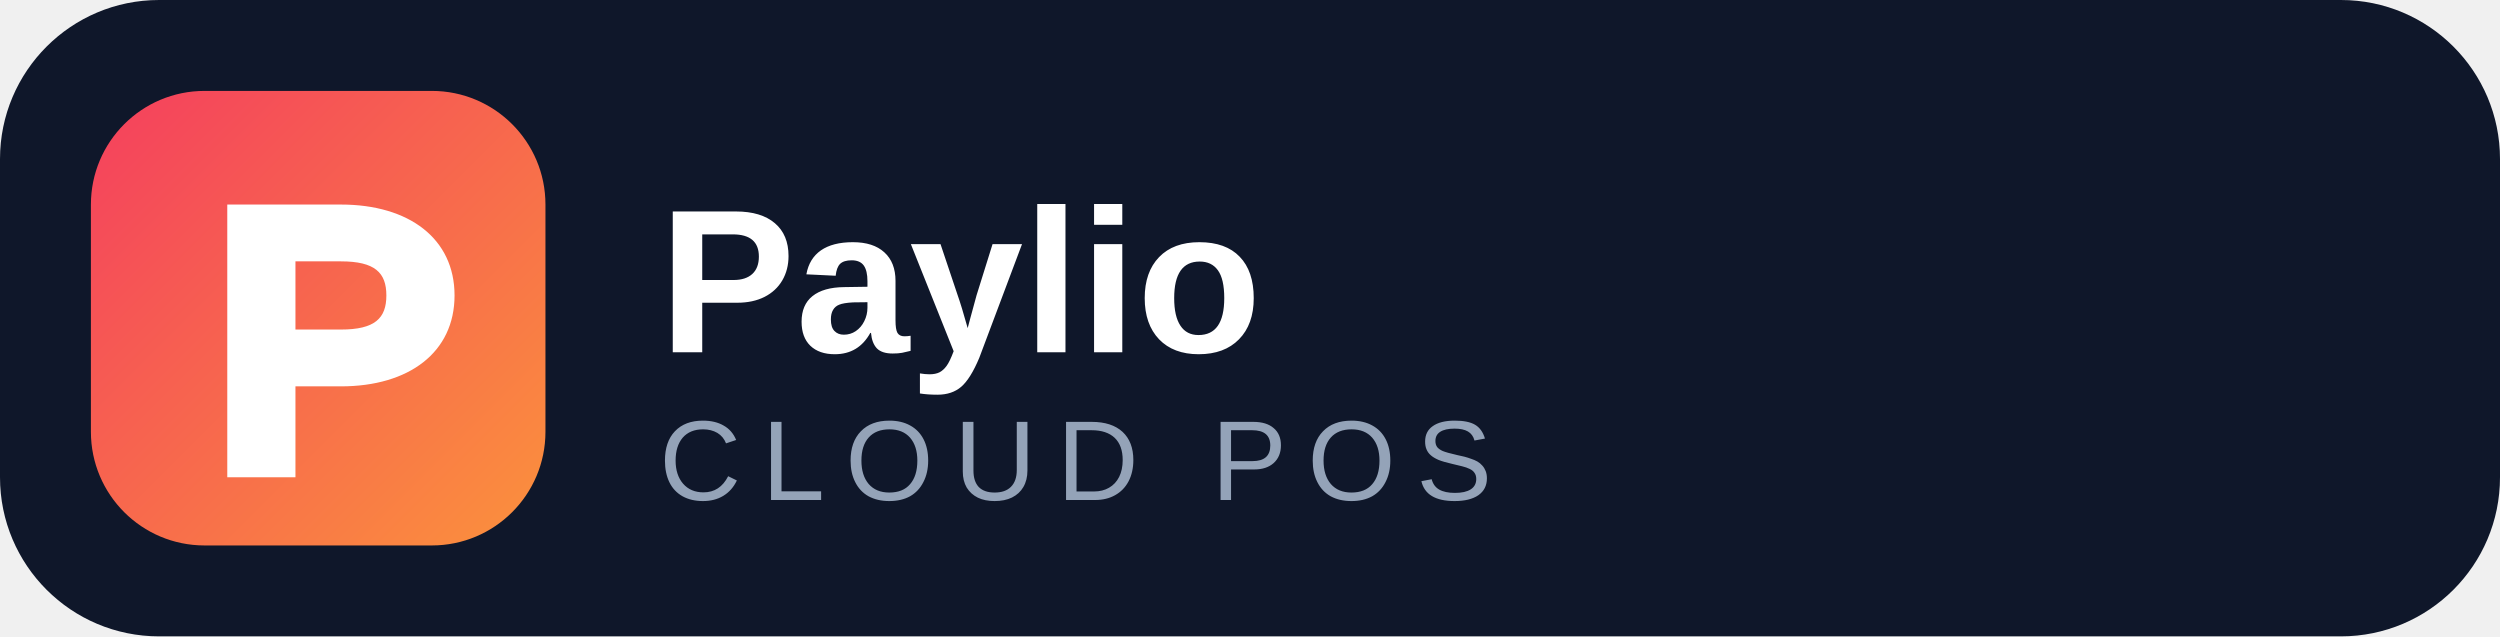
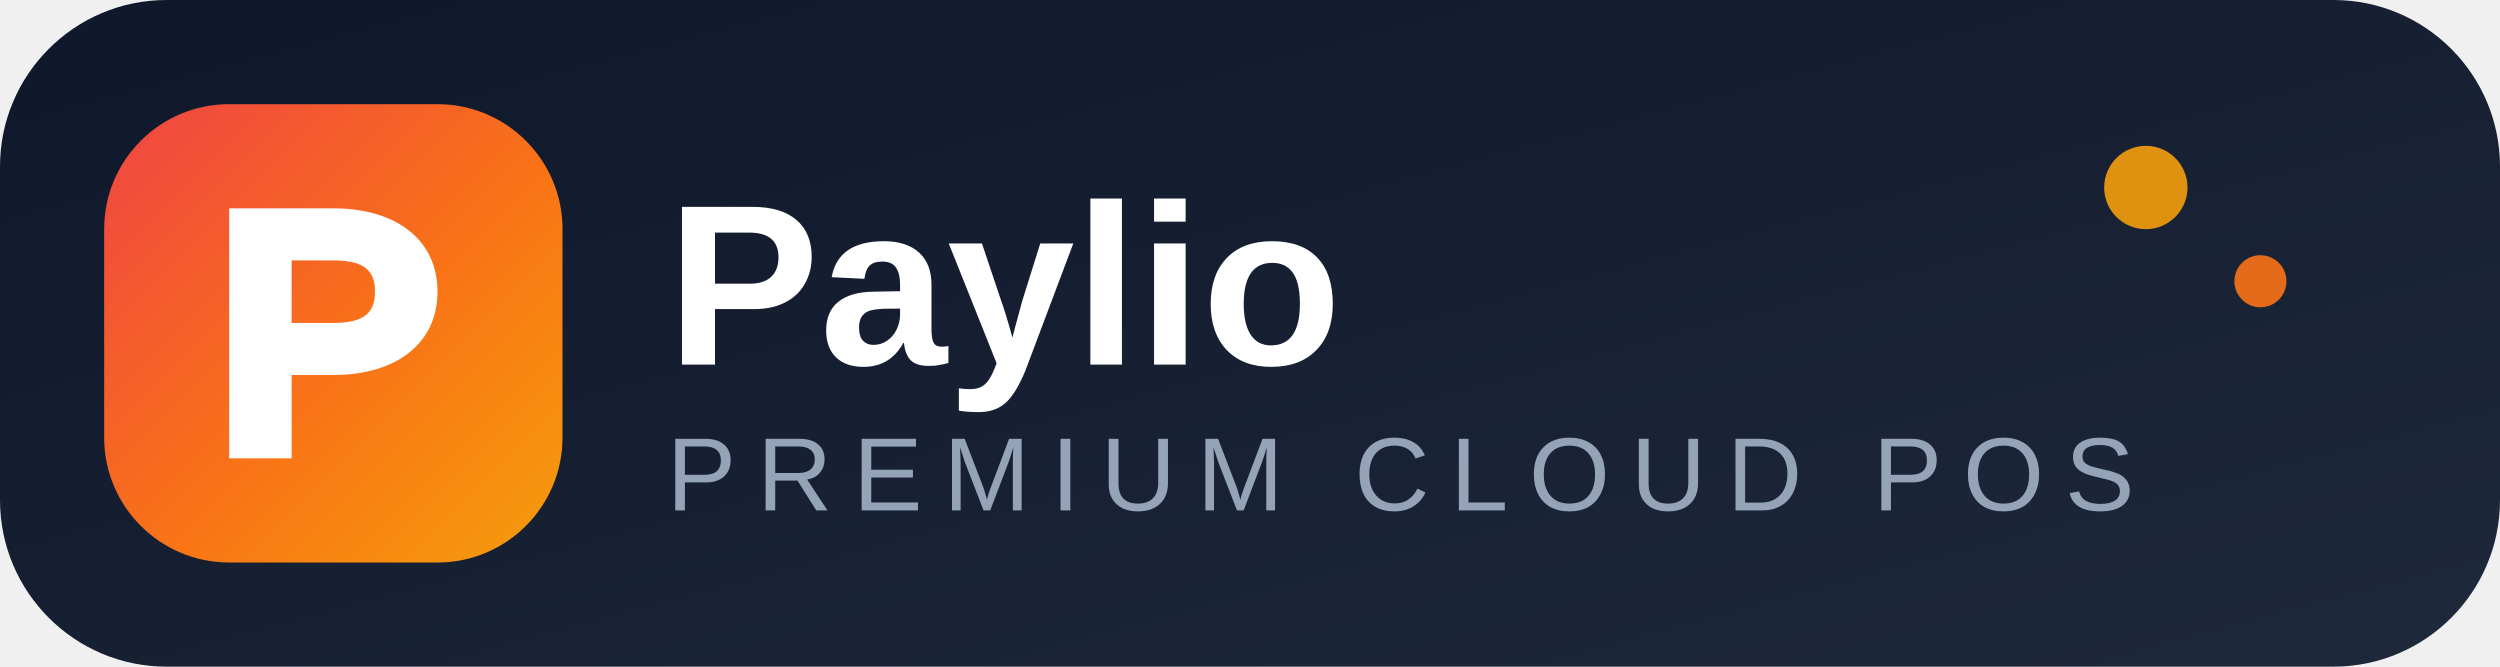
- <svg xmlns="http://www.w3.org/2000/svg" viewBox="0 0 220 56" role="img" aria-label="Paylio">
+ <svg xmlns="http://www.w3.org/2000/svg" viewBox="0 0 240 64" role="img" aria-label="Paylio">
  <defs>
    <linearGradient id="paylioGrad" x1="0%" y1="0%" x2="100%" y2="100%">
-       <stop offset="0%" stop-color="#f43f5e" />
-       <stop offset="100%" stop-color="#fb923c" />
+       <stop offset="0%" stop-color="#ef4444" />
+       <stop offset="55%" stop-color="#f97316" />
+       <stop offset="100%" stop-color="#f59e0b" />
+     </linearGradient>
+     <linearGradient id="paylioBg" x1="0%" y1="0%" x2="100%" y2="100%">
+       <stop offset="0%" stop-color="#0f172a" />
+       <stop offset="100%" stop-color="#1e293b" />
    </linearGradient>
  </defs>
-   <rect width="220" height="56" rx="14" fill="#0f172a" />
-   <rect x="8" y="8" width="40" height="40" rx="10" fill="url(#paylioGrad)" />
-   <path d="M20 18h10c6 0 10 3 10 8s-4 8-10 8h-4v8h-6V18zm10 11c3 0 4-1 4-3s-1-3-4-3h-4v6h4z" fill="#fff" />
-   <text x="58" y="31" fill="#ffffff" font-size="18" font-weight="700" font-family="Manrope, Avenir Next, Segoe UI, Arial, sans-serif">Paylio</text>
-   <text x="58" y="44" fill="#94a3b8" font-size="10" letter-spacing="1.8" font-family="Manrope, Avenir Next, Segoe UI, Arial, sans-serif">CLOUD POS</text>
+   <rect width="240" height="64" rx="16" fill="url(#paylioBg)" />
+   <rect x="10" y="10" width="44" height="44" rx="12" fill="url(#paylioGrad)" />
+   <path d="M22 20h10c6 0 10 3 10 8s-4 8-10 8h-4v8h-6V20zm10 11c3 0 4-1 4-3s-1-3-4-3h-4v6h4z" fill="#fff" />
+   <circle cx="206" cy="18" r="4" fill="#f59e0b" opacity=".9" />
+   <circle cx="217" cy="27" r="2.5" fill="#f97316" opacity=".9" />
+   <text x="64" y="35" fill="#ffffff" font-size="22" font-weight="700" font-family="Sora, Manrope, Segoe UI, Arial, sans-serif">Paylio</text>
+   <text x="64" y="49" fill="#94a3b8" font-size="10" letter-spacing="2" font-family="Sora, Manrope, Segoe UI, Arial, sans-serif">PREMIUM CLOUD POS</text>
</svg>
